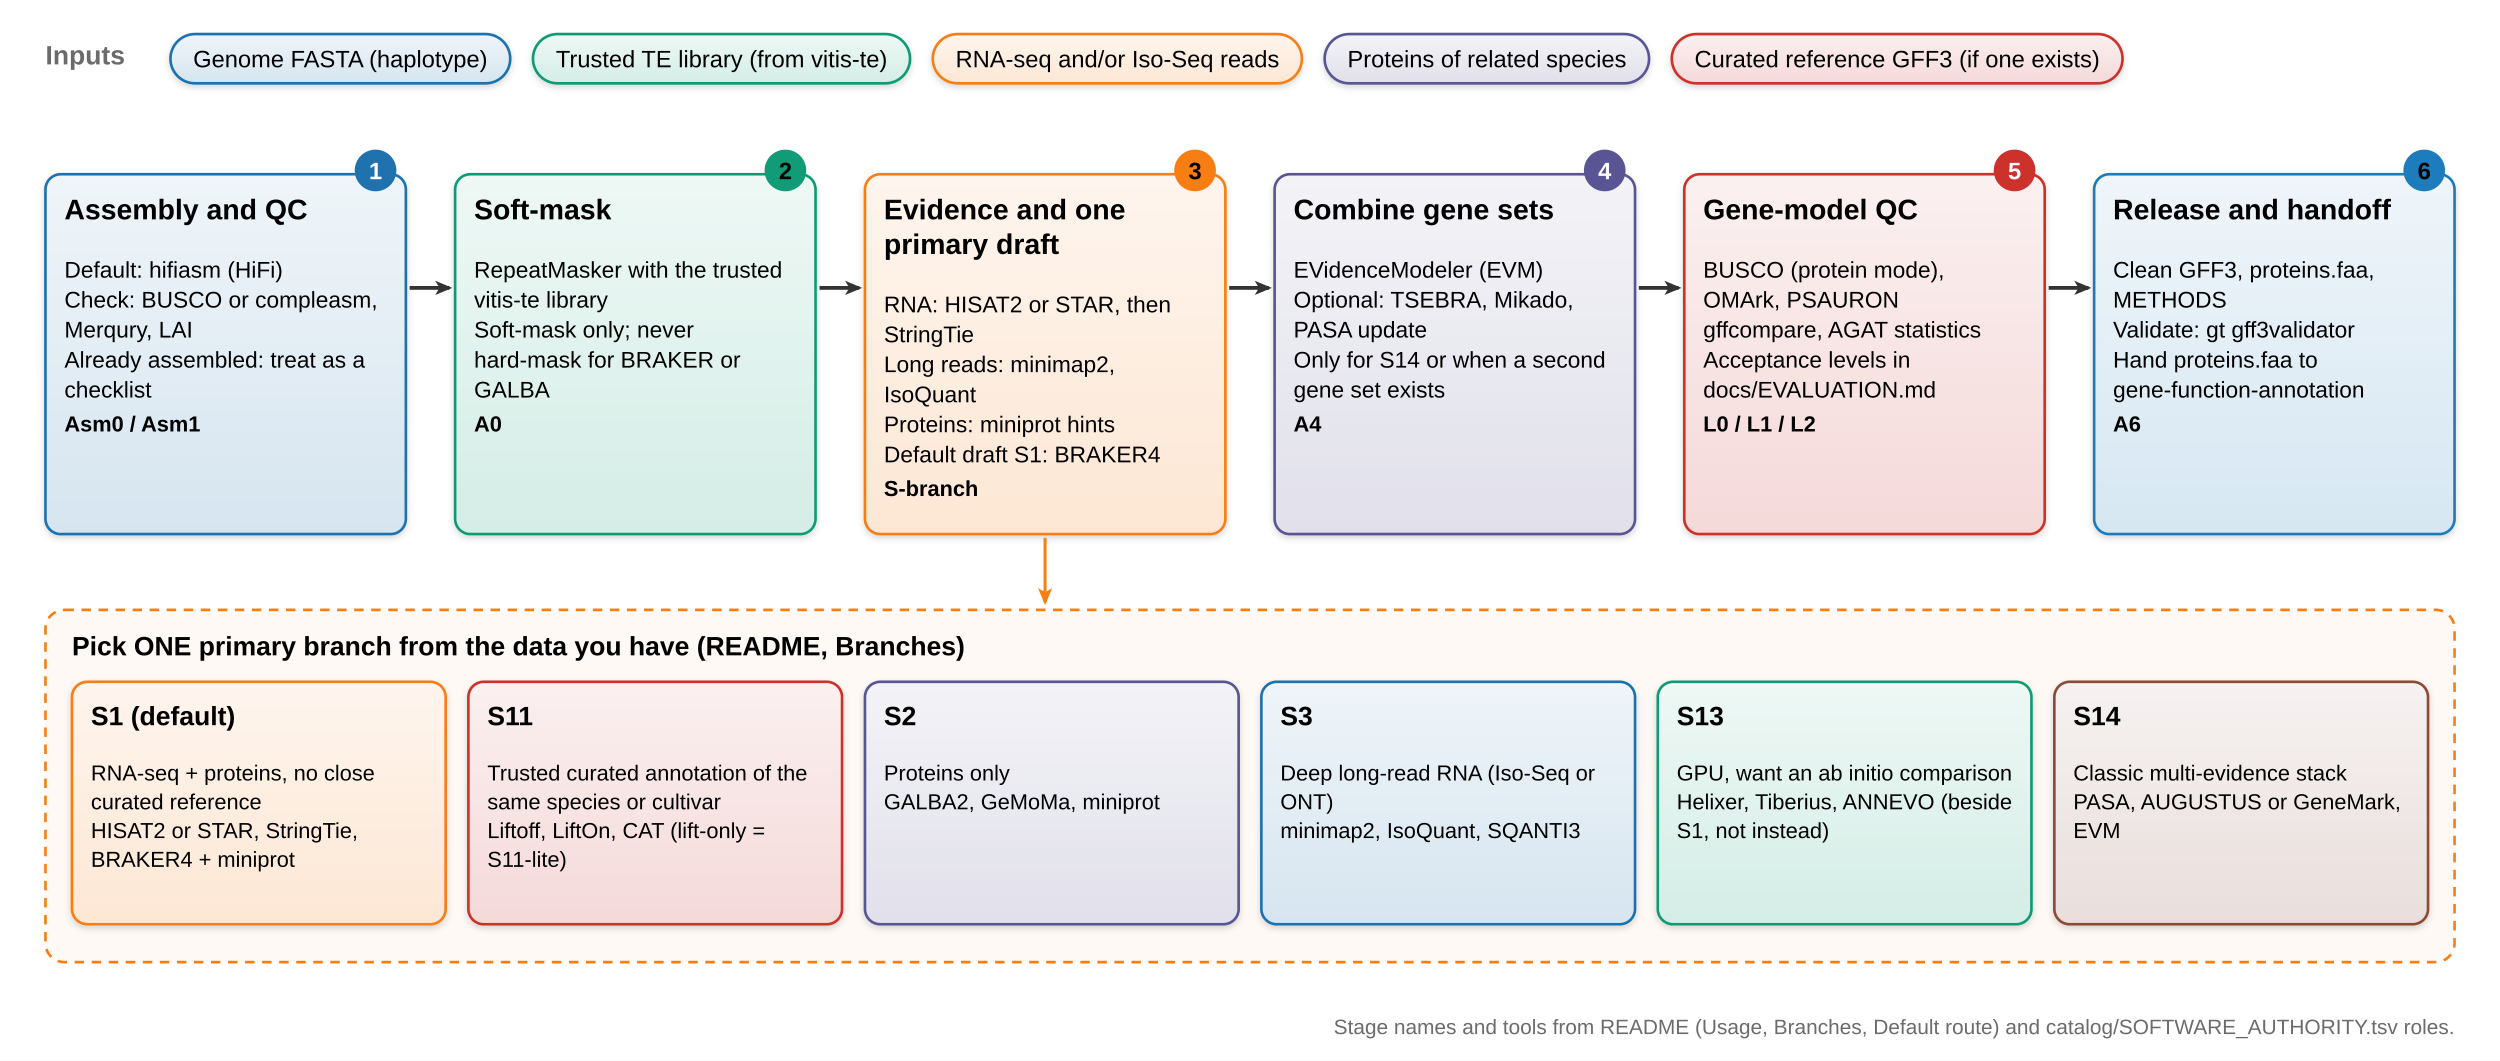
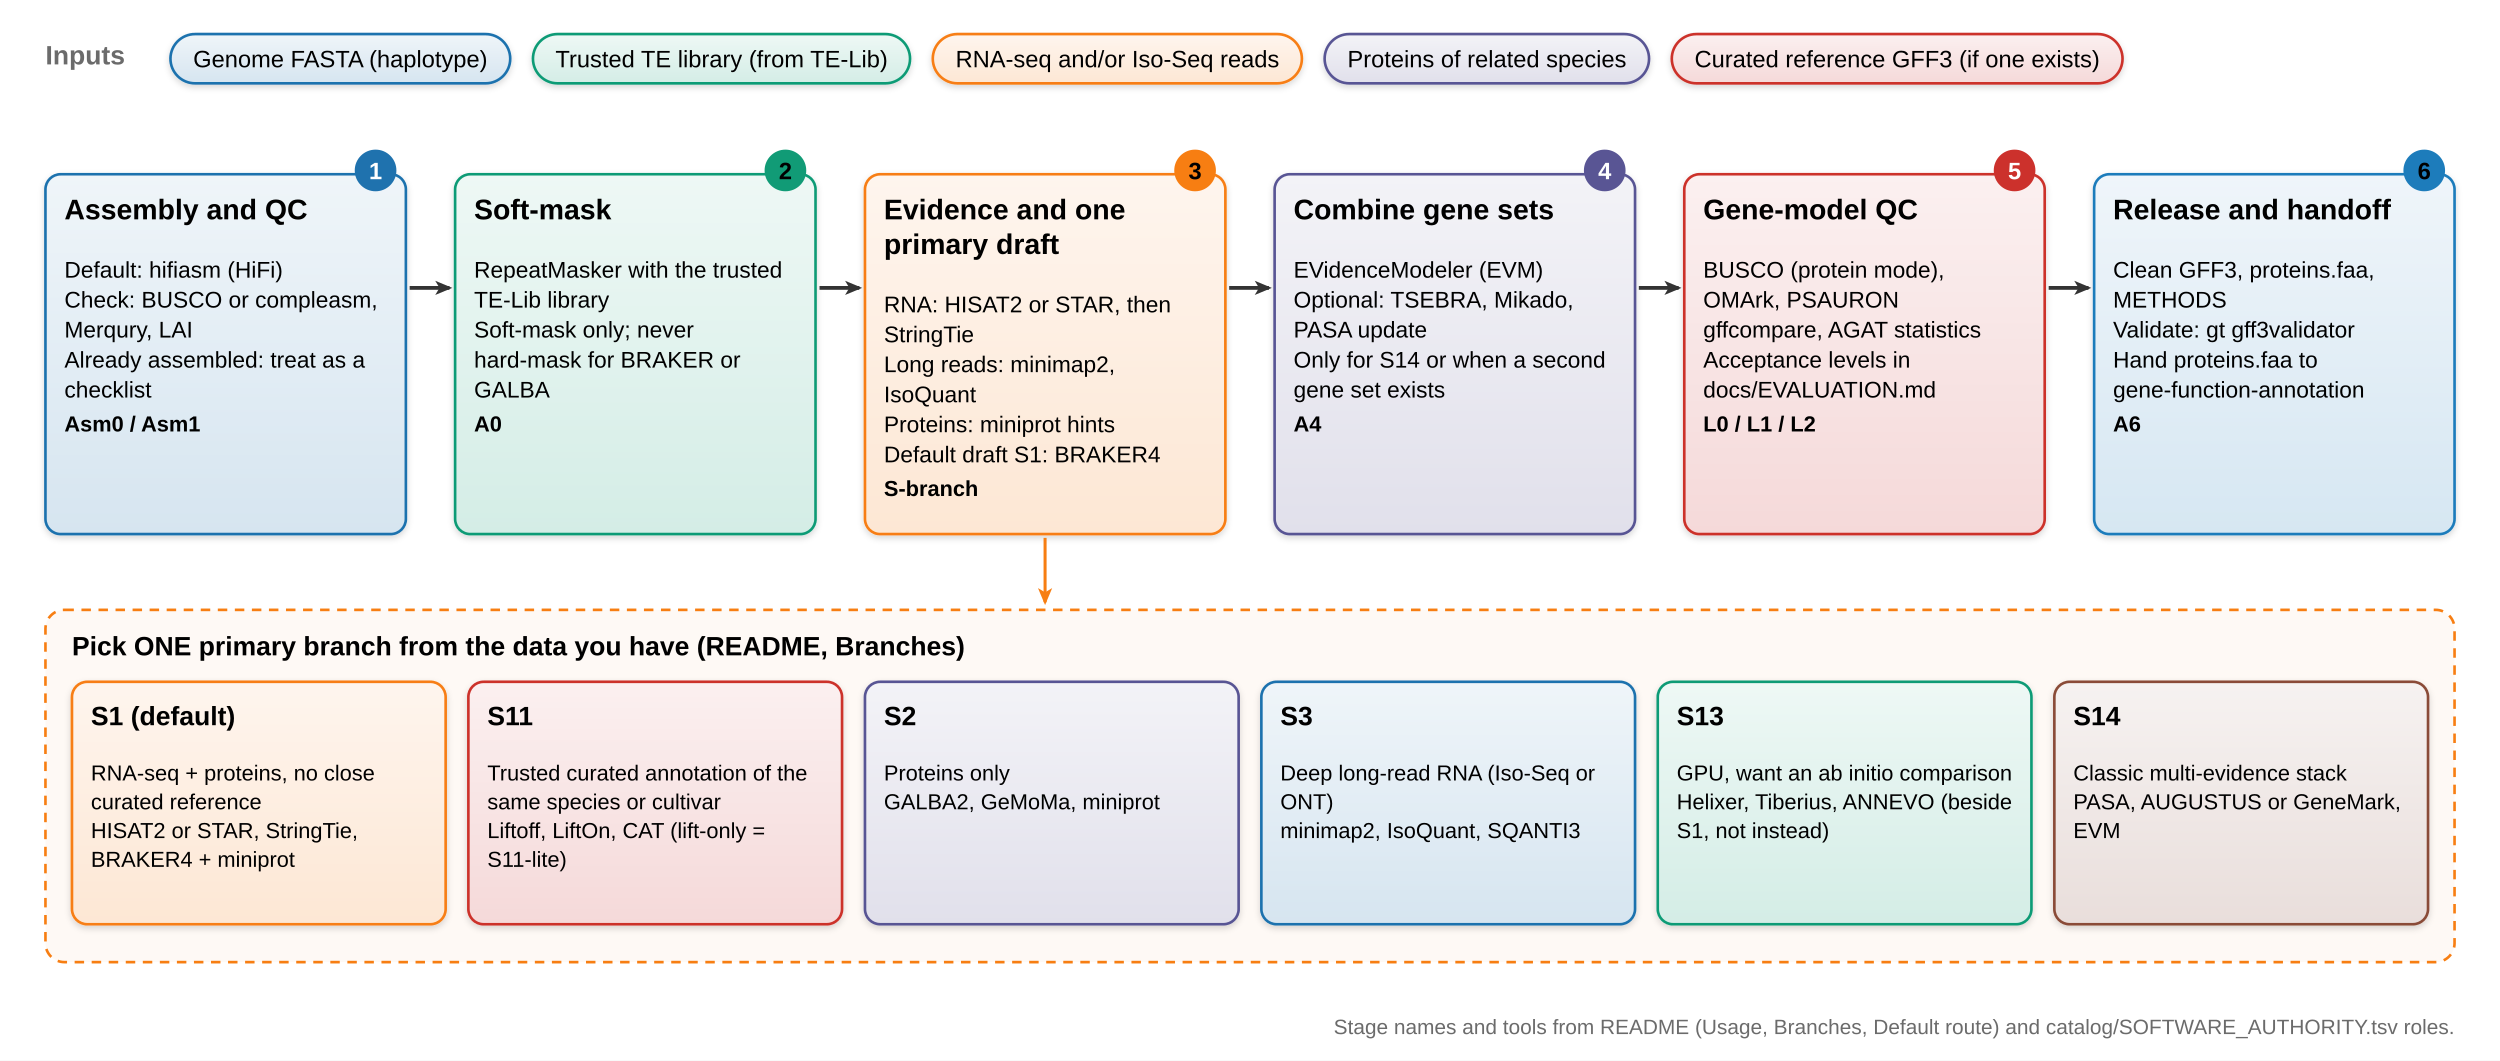
<svg xmlns="http://www.w3.org/2000/svg" width="1320" height="560" viewBox="0 0 1320 560">
  <defs>
    <filter id="shadow" x="-10%" y="-10%" width="130%" height="140%">
      <feDropShadow dx="0" dy="1.5" stdDeviation="1.6" flood-color="#000000" flood-opacity="0.16" />
    </filter>
    <linearGradient id="g1F72AE" x1="0" y1="0" x2="0" y2="1">
      <stop offset="0" stop-color="#EFF5F9" />
      <stop offset="1" stop-color="#D6E5F0" />
    </linearGradient>
    <linearGradient id="g119B76" x1="0" y1="0" x2="0" y2="1">
      <stop offset="0" stop-color="#EEF8F5" />
      <stop offset="1" stop-color="#D4EDE6" />
    </linearGradient>
    <linearGradient id="gF77E12" x1="0" y1="0" x2="0" y2="1">
      <stop offset="0" stop-color="#FEF5EE" />
      <stop offset="1" stop-color="#FDE7D4" />
    </linearGradient>
    <linearGradient id="g595594" x1="0" y1="0" x2="0" y2="1">
      <stop offset="0" stop-color="#F3F3F7" />
      <stop offset="1" stop-color="#E1E0EB" />
    </linearGradient>
    <linearGradient id="gCC312C" x1="0" y1="0" x2="0" y2="1">
      <stop offset="0" stop-color="#FBF0F0" />
      <stop offset="1" stop-color="#F5D9D9" />
    </linearGradient>
    <linearGradient id="g1D7CBB" x1="0" y1="0" x2="0" y2="1">
      <stop offset="0" stop-color="#EFF5FA" />
      <stop offset="1" stop-color="#D6E7F2" />
    </linearGradient>
    <linearGradient id="g8A4C38" x1="0" y1="0" x2="0" y2="1">
      <stop offset="0" stop-color="#F6F2F1" />
      <stop offset="1" stop-color="#E9DEDB" />
    </linearGradient>
    <marker id="m333333" viewBox="0 0 12 10" refX="10" refY="5" markerWidth="9" markerHeight="7.5" markerUnits="userSpaceOnUse" orient="auto">
      <path d="M0,0 L12,5 L0,10 L3,5 z" fill="#333333" />
    </marker>
    <marker id="mF77E12" viewBox="0 0 12 10" refX="10" refY="5" markerWidth="9" markerHeight="7.5" markerUnits="userSpaceOnUse" orient="auto">
      <path d="M0,0 L12,5 L0,10 L3,5 z" fill="#F77E12" />
    </marker>
  </defs>
  <rect x="0" y="0" width="1320" height="560" fill="#FFFFFF" />
  <text x="24.0" y="34.0" font-family="Arial, Liberation Sans, Helvetica, sans-serif" font-size="14" font-weight="bold" fill="#6B6B6B" text-anchor="start">Inputs</text>
  <rect x="90.0" y="18.0" width="179.4" height="26.0" rx="13" fill="url(#g1F72AE)" stroke="#1F72AE" stroke-width="1.4" filter="url(#shadow)" />
  <text x="179.7" y="35.5" font-family="Arial, Liberation Sans, Helvetica, sans-serif" font-size="12.5" font-weight="normal" fill="#000000" text-anchor="middle">Genome FASTA (haplotype)</text>
  <rect x="281.4" y="18.0" width="199.1" height="26.0" rx="13" fill="url(#g119B76)" stroke="#119B76" stroke-width="1.4" filter="url(#shadow)" />
-   <text x="381.0" y="35.5" font-family="Arial, Liberation Sans, Helvetica, sans-serif" font-size="12.5" font-weight="normal" fill="#000000" text-anchor="middle">Trusted TE library (from vitis-te)</text>
+   <text x="381.0" y="35.5" font-family="Arial, Liberation Sans, Helvetica, sans-serif" font-size="12.5" font-weight="normal" fill="#000000" text-anchor="middle">Trusted TE library (from TE-Lib)</text>
  <rect x="492.5" y="18.0" width="194.9" height="26.0" rx="13" fill="url(#gF77E12)" stroke="#F77E12" stroke-width="1.4" filter="url(#shadow)" />
  <text x="590.0" y="35.5" font-family="Arial, Liberation Sans, Helvetica, sans-serif" font-size="12.5" font-weight="normal" fill="#000000" text-anchor="middle">RNA-seq and/or Iso-Seq reads</text>
  <rect x="699.4" y="18.0" width="171.3" height="26.0" rx="13" fill="url(#g595594)" stroke="#595594" stroke-width="1.4" filter="url(#shadow)" />
  <text x="785.1" y="35.5" font-family="Arial, Liberation Sans, Helvetica, sans-serif" font-size="12.5" font-weight="normal" fill="#000000" text-anchor="middle">Proteins of related species</text>
  <rect x="882.7" y="18.0" width="238.0" height="26.0" rx="13" fill="url(#gCC312C)" stroke="#CC312C" stroke-width="1.4" filter="url(#shadow)" />
  <text x="1001.7" y="35.5" font-family="Arial, Liberation Sans, Helvetica, sans-serif" font-size="12.5" font-weight="normal" fill="#000000" text-anchor="middle">Curated reference GFF3 (if one exists)</text>
  <rect x="24.0" y="92.0" width="190.3" height="190.0" rx="8" fill="url(#g1F72AE)" stroke="#1F72AE" stroke-width="1.4" filter="url(#shadow)" />
  <text x="34.0" y="115.8" font-family="Arial, Liberation Sans, Helvetica, sans-serif" font-size="15" font-weight="bold" fill="#000000" text-anchor="start">Assembly and QC</text>
  <text x="34.0" y="146.6" font-family="Arial, Liberation Sans, Helvetica, sans-serif" font-size="12" font-weight="normal" fill="#000000" text-anchor="start">Default: hifiasm (HiFi)</text>
  <text x="34.0" y="162.4" font-family="Arial, Liberation Sans, Helvetica, sans-serif" font-size="12" font-weight="normal" fill="#000000" text-anchor="start">Check: BUSCO or compleasm,</text>
  <text x="34.0" y="178.2" font-family="Arial, Liberation Sans, Helvetica, sans-serif" font-size="12" font-weight="normal" fill="#000000" text-anchor="start">Merqury, LAI</text>
  <text x="34.0" y="194.1" font-family="Arial, Liberation Sans, Helvetica, sans-serif" font-size="12" font-weight="normal" fill="#000000" text-anchor="start">Already assembled: treat as a</text>
  <text x="34.0" y="209.9" font-family="Arial, Liberation Sans, Helvetica, sans-serif" font-size="12" font-weight="normal" fill="#000000" text-anchor="start">checklist</text>
  <text x="34.0" y="227.8" font-family="Arial, Liberation Sans, Helvetica, sans-serif" font-size="11.5" font-weight="bold" fill="#000000" text-anchor="start">Asm0 / Asm1</text>
  <circle cx="198.3" cy="90.0" r="11" fill="#1F72AE" />
  <text x="198.3" y="94.6" font-family="Arial, Liberation Sans, Helvetica, sans-serif" font-size="12.5" font-weight="bold" fill="#FFFFFF" text-anchor="middle">1</text>
  <rect x="240.3" y="92.0" width="190.3" height="190.0" rx="8" fill="url(#g119B76)" stroke="#119B76" stroke-width="1.4" filter="url(#shadow)" />
  <text x="250.3" y="115.8" font-family="Arial, Liberation Sans, Helvetica, sans-serif" font-size="15" font-weight="bold" fill="#000000" text-anchor="start">Soft-mask</text>
  <text x="250.3" y="146.6" font-family="Arial, Liberation Sans, Helvetica, sans-serif" font-size="12" font-weight="normal" fill="#000000" text-anchor="start">RepeatMasker with the trusted</text>
-   <text x="250.3" y="162.4" font-family="Arial, Liberation Sans, Helvetica, sans-serif" font-size="12" font-weight="normal" fill="#000000" text-anchor="start">vitis-te library</text>
+   <text x="250.3" y="162.4" font-family="Arial, Liberation Sans, Helvetica, sans-serif" font-size="12" font-weight="normal" fill="#000000" text-anchor="start">TE-Lib library</text>
  <text x="250.3" y="178.2" font-family="Arial, Liberation Sans, Helvetica, sans-serif" font-size="12" font-weight="normal" fill="#000000" text-anchor="start">Soft-mask only; never</text>
  <text x="250.3" y="194.1" font-family="Arial, Liberation Sans, Helvetica, sans-serif" font-size="12" font-weight="normal" fill="#000000" text-anchor="start">hard-mask for BRAKER or</text>
  <text x="250.3" y="209.9" font-family="Arial, Liberation Sans, Helvetica, sans-serif" font-size="12" font-weight="normal" fill="#000000" text-anchor="start">GALBA</text>
  <text x="250.3" y="227.8" font-family="Arial, Liberation Sans, Helvetica, sans-serif" font-size="11.5" font-weight="bold" fill="#000000" text-anchor="start">A0</text>
  <circle cx="414.7" cy="90.0" r="11" fill="#119B76" />
  <text x="414.7" y="94.6" font-family="Arial, Liberation Sans, Helvetica, sans-serif" font-size="12.5" font-weight="bold" fill="#000000" text-anchor="middle">2</text>
  <rect x="456.7" y="92.0" width="190.3" height="190.0" rx="8" fill="url(#gF77E12)" stroke="#F77E12" stroke-width="1.4" filter="url(#shadow)" />
  <text x="466.7" y="115.8" font-family="Arial, Liberation Sans, Helvetica, sans-serif" font-size="15" font-weight="bold" fill="#000000" text-anchor="start">Evidence and one</text>
  <text x="466.7" y="134.1" font-family="Arial, Liberation Sans, Helvetica, sans-serif" font-size="15" font-weight="bold" fill="#000000" text-anchor="start">primary draft</text>
  <text x="466.7" y="164.9" font-family="Arial, Liberation Sans, Helvetica, sans-serif" font-size="12" font-weight="normal" fill="#000000" text-anchor="start">RNA: HISAT2 or STAR, then</text>
  <text x="466.7" y="180.7" font-family="Arial, Liberation Sans, Helvetica, sans-serif" font-size="12" font-weight="normal" fill="#000000" text-anchor="start">StringTie</text>
  <text x="466.7" y="196.5" font-family="Arial, Liberation Sans, Helvetica, sans-serif" font-size="12" font-weight="normal" fill="#000000" text-anchor="start">Long reads: minimap2,</text>
  <text x="466.7" y="212.4" font-family="Arial, Liberation Sans, Helvetica, sans-serif" font-size="12" font-weight="normal" fill="#000000" text-anchor="start">IsoQuant</text>
  <text x="466.7" y="228.2" font-family="Arial, Liberation Sans, Helvetica, sans-serif" font-size="12" font-weight="normal" fill="#000000" text-anchor="start">Proteins: miniprot hints</text>
  <text x="466.7" y="244.1" font-family="Arial, Liberation Sans, Helvetica, sans-serif" font-size="12" font-weight="normal" fill="#000000" text-anchor="start">Default draft S1: BRAKER4</text>
  <text x="466.7" y="261.9" font-family="Arial, Liberation Sans, Helvetica, sans-serif" font-size="11.5" font-weight="bold" fill="#000000" text-anchor="start">S-branch</text>
  <circle cx="631.0" cy="90.0" r="11" fill="#F77E12" />
  <text x="631.0" y="94.6" font-family="Arial, Liberation Sans, Helvetica, sans-serif" font-size="12.5" font-weight="bold" fill="#000000" text-anchor="middle">3</text>
  <rect x="673.0" y="92.0" width="190.3" height="190.0" rx="8" fill="url(#g595594)" stroke="#595594" stroke-width="1.4" filter="url(#shadow)" />
  <text x="683.0" y="115.8" font-family="Arial, Liberation Sans, Helvetica, sans-serif" font-size="15" font-weight="bold" fill="#000000" text-anchor="start">Combine gene sets</text>
  <text x="683.0" y="146.6" font-family="Arial, Liberation Sans, Helvetica, sans-serif" font-size="12" font-weight="normal" fill="#000000" text-anchor="start">EVidenceModeler (EVM)</text>
  <text x="683.0" y="162.4" font-family="Arial, Liberation Sans, Helvetica, sans-serif" font-size="12" font-weight="normal" fill="#000000" text-anchor="start">Optional: TSEBRA, Mikado,</text>
  <text x="683.0" y="178.2" font-family="Arial, Liberation Sans, Helvetica, sans-serif" font-size="12" font-weight="normal" fill="#000000" text-anchor="start">PASA update</text>
  <text x="683.0" y="194.1" font-family="Arial, Liberation Sans, Helvetica, sans-serif" font-size="12" font-weight="normal" fill="#000000" text-anchor="start">Only for S14 or when a second</text>
  <text x="683.0" y="209.9" font-family="Arial, Liberation Sans, Helvetica, sans-serif" font-size="12" font-weight="normal" fill="#000000" text-anchor="start">gene set exists</text>
  <text x="683.0" y="227.8" font-family="Arial, Liberation Sans, Helvetica, sans-serif" font-size="11.5" font-weight="bold" fill="#000000" text-anchor="start">A4</text>
  <circle cx="847.3" cy="90.0" r="11" fill="#595594" />
  <text x="847.3" y="94.6" font-family="Arial, Liberation Sans, Helvetica, sans-serif" font-size="12.5" font-weight="bold" fill="#FFFFFF" text-anchor="middle">4</text>
  <rect x="889.3" y="92.0" width="190.3" height="190.0" rx="8" fill="url(#gCC312C)" stroke="#CC312C" stroke-width="1.4" filter="url(#shadow)" />
  <text x="899.3" y="115.8" font-family="Arial, Liberation Sans, Helvetica, sans-serif" font-size="15" font-weight="bold" fill="#000000" text-anchor="start">Gene-model QC</text>
  <text x="899.3" y="146.6" font-family="Arial, Liberation Sans, Helvetica, sans-serif" font-size="12" font-weight="normal" fill="#000000" text-anchor="start">BUSCO (protein mode),</text>
  <text x="899.3" y="162.4" font-family="Arial, Liberation Sans, Helvetica, sans-serif" font-size="12" font-weight="normal" fill="#000000" text-anchor="start">OMArk, PSAURON</text>
  <text x="899.3" y="178.2" font-family="Arial, Liberation Sans, Helvetica, sans-serif" font-size="12" font-weight="normal" fill="#000000" text-anchor="start">gffcompare, AGAT statistics</text>
  <text x="899.3" y="194.1" font-family="Arial, Liberation Sans, Helvetica, sans-serif" font-size="12" font-weight="normal" fill="#000000" text-anchor="start">Acceptance levels in</text>
  <text x="899.3" y="209.9" font-family="Arial, Liberation Sans, Helvetica, sans-serif" font-size="12" font-weight="normal" fill="#000000" text-anchor="start">docs/EVALUATION.md</text>
  <text x="899.3" y="227.8" font-family="Arial, Liberation Sans, Helvetica, sans-serif" font-size="11.5" font-weight="bold" fill="#000000" text-anchor="start">L0 / L1 / L2</text>
  <circle cx="1063.7" cy="90.0" r="11" fill="#CC312C" />
  <text x="1063.7" y="94.6" font-family="Arial, Liberation Sans, Helvetica, sans-serif" font-size="12.5" font-weight="bold" fill="#FFFFFF" text-anchor="middle">5</text>
  <rect x="1105.7" y="92.0" width="190.3" height="190.0" rx="8" fill="url(#g1D7CBB)" stroke="#1D7CBB" stroke-width="1.4" filter="url(#shadow)" />
  <text x="1115.7" y="115.8" font-family="Arial, Liberation Sans, Helvetica, sans-serif" font-size="15" font-weight="bold" fill="#000000" text-anchor="start">Release and handoff</text>
  <text x="1115.7" y="146.6" font-family="Arial, Liberation Sans, Helvetica, sans-serif" font-size="12" font-weight="normal" fill="#000000" text-anchor="start">Clean GFF3, proteins.faa,</text>
  <text x="1115.7" y="162.4" font-family="Arial, Liberation Sans, Helvetica, sans-serif" font-size="12" font-weight="normal" fill="#000000" text-anchor="start">METHODS</text>
  <text x="1115.7" y="178.2" font-family="Arial, Liberation Sans, Helvetica, sans-serif" font-size="12" font-weight="normal" fill="#000000" text-anchor="start">Validate: gt gff3validator</text>
  <text x="1115.7" y="194.1" font-family="Arial, Liberation Sans, Helvetica, sans-serif" font-size="12" font-weight="normal" fill="#000000" text-anchor="start">Hand proteins.faa to</text>
  <text x="1115.7" y="209.9" font-family="Arial, Liberation Sans, Helvetica, sans-serif" font-size="12" font-weight="normal" fill="#000000" text-anchor="start">gene-function-annotation</text>
  <text x="1115.7" y="227.8" font-family="Arial, Liberation Sans, Helvetica, sans-serif" font-size="11.5" font-weight="bold" fill="#000000" text-anchor="start">A6</text>
  <circle cx="1280.0" cy="90.0" r="11" fill="#1D7CBB" />
  <text x="1280.0" y="94.6" font-family="Arial, Liberation Sans, Helvetica, sans-serif" font-size="12.5" font-weight="bold" fill="#000000" text-anchor="middle">6</text>
  <polyline points="216.3,152.0 237.3,152.0" fill="none" stroke="#333333" stroke-width="2" stroke-linejoin="round" marker-end="url(#m333333)" />
  <polyline points="432.7,152.0 453.7,152.0" fill="none" stroke="#333333" stroke-width="2" stroke-linejoin="round" marker-end="url(#m333333)" />
  <polyline points="649.0,152.0 670.0,152.0" fill="none" stroke="#333333" stroke-width="2" stroke-linejoin="round" marker-end="url(#m333333)" />
  <polyline points="865.3,152.0 886.3,152.0" fill="none" stroke="#333333" stroke-width="2" stroke-linejoin="round" marker-end="url(#m333333)" />
  <polyline points="1081.7,152.0 1102.7,152.0" fill="none" stroke="#333333" stroke-width="2" stroke-linejoin="round" marker-end="url(#m333333)" />
  <polyline points="551.8,284.0 551.8,318.0" fill="none" stroke="#F77E12" stroke-width="1.6" stroke-linejoin="round" marker-end="url(#mF77E12)" />
  <rect x="24.0" y="322.0" width="1272.0" height="186.0" rx="10" fill="#FEF9F5" stroke="#F77E12" stroke-width="1.4" stroke-dasharray="5 4" />
  <text x="38.0" y="346.0" font-family="Arial, Liberation Sans, Helvetica, sans-serif" font-size="14" font-weight="bold" fill="#000000" text-anchor="start">Pick ONE primary branch from the data you have (README, Branches)</text>
  <rect x="38.0" y="360.0" width="197.3" height="128.0" rx="8" fill="url(#gF77E12)" stroke="#F77E12" stroke-width="1.4" filter="url(#shadow)" />
  <text x="48.0" y="382.9" font-family="Arial, Liberation Sans, Helvetica, sans-serif" font-size="14" font-weight="bold" fill="#000000" text-anchor="start">S1 (default)</text>
  <text x="48.0" y="412.1" font-family="Arial, Liberation Sans, Helvetica, sans-serif" font-size="11.5" font-weight="normal" fill="#000000" text-anchor="start">RNA-seq + proteins, no close</text>
  <text x="48.0" y="427.3" font-family="Arial, Liberation Sans, Helvetica, sans-serif" font-size="11.5" font-weight="normal" fill="#000000" text-anchor="start">curated reference</text>
  <text x="48.0" y="442.5" font-family="Arial, Liberation Sans, Helvetica, sans-serif" font-size="11.5" font-weight="normal" fill="#000000" text-anchor="start">HISAT2 or STAR, StringTie,</text>
  <text x="48.0" y="457.7" font-family="Arial, Liberation Sans, Helvetica, sans-serif" font-size="11.5" font-weight="normal" fill="#000000" text-anchor="start">BRAKER4 + miniprot</text>
  <rect x="247.3" y="360.0" width="197.3" height="128.0" rx="8" fill="url(#gCC312C)" stroke="#CC312C" stroke-width="1.4" filter="url(#shadow)" />
  <text x="257.3" y="382.9" font-family="Arial, Liberation Sans, Helvetica, sans-serif" font-size="14" font-weight="bold" fill="#000000" text-anchor="start">S11</text>
  <text x="257.3" y="412.1" font-family="Arial, Liberation Sans, Helvetica, sans-serif" font-size="11.5" font-weight="normal" fill="#000000" text-anchor="start">Trusted curated annotation of the</text>
  <text x="257.3" y="427.3" font-family="Arial, Liberation Sans, Helvetica, sans-serif" font-size="11.5" font-weight="normal" fill="#000000" text-anchor="start">same species or cultivar</text>
  <text x="257.3" y="442.5" font-family="Arial, Liberation Sans, Helvetica, sans-serif" font-size="11.5" font-weight="normal" fill="#000000" text-anchor="start">Liftoff, LiftOn, CAT (lift-only =</text>
  <text x="257.3" y="457.7" font-family="Arial, Liberation Sans, Helvetica, sans-serif" font-size="11.5" font-weight="normal" fill="#000000" text-anchor="start">S11-lite)</text>
  <rect x="456.7" y="360.0" width="197.3" height="128.0" rx="8" fill="url(#g595594)" stroke="#595594" stroke-width="1.4" filter="url(#shadow)" />
  <text x="466.7" y="382.9" font-family="Arial, Liberation Sans, Helvetica, sans-serif" font-size="14" font-weight="bold" fill="#000000" text-anchor="start">S2</text>
  <text x="466.7" y="412.1" font-family="Arial, Liberation Sans, Helvetica, sans-serif" font-size="11.5" font-weight="normal" fill="#000000" text-anchor="start">Proteins only</text>
  <text x="466.7" y="427.3" font-family="Arial, Liberation Sans, Helvetica, sans-serif" font-size="11.5" font-weight="normal" fill="#000000" text-anchor="start">GALBA2, GeMoMa, miniprot</text>
  <rect x="666.0" y="360.0" width="197.3" height="128.0" rx="8" fill="url(#g1F72AE)" stroke="#1F72AE" stroke-width="1.4" filter="url(#shadow)" />
  <text x="676.0" y="382.9" font-family="Arial, Liberation Sans, Helvetica, sans-serif" font-size="14" font-weight="bold" fill="#000000" text-anchor="start">S3</text>
  <text x="676.0" y="412.1" font-family="Arial, Liberation Sans, Helvetica, sans-serif" font-size="11.5" font-weight="normal" fill="#000000" text-anchor="start">Deep long-read RNA (Iso-Seq or</text>
  <text x="676.0" y="427.3" font-family="Arial, Liberation Sans, Helvetica, sans-serif" font-size="11.5" font-weight="normal" fill="#000000" text-anchor="start">ONT)</text>
  <text x="676.0" y="442.5" font-family="Arial, Liberation Sans, Helvetica, sans-serif" font-size="11.5" font-weight="normal" fill="#000000" text-anchor="start">minimap2, IsoQuant, SQANTI3</text>
  <rect x="875.3" y="360.0" width="197.3" height="128.0" rx="8" fill="url(#g119B76)" stroke="#119B76" stroke-width="1.4" filter="url(#shadow)" />
  <text x="885.3" y="382.9" font-family="Arial, Liberation Sans, Helvetica, sans-serif" font-size="14" font-weight="bold" fill="#000000" text-anchor="start">S13</text>
  <text x="885.3" y="412.1" font-family="Arial, Liberation Sans, Helvetica, sans-serif" font-size="11.5" font-weight="normal" fill="#000000" text-anchor="start">GPU, want an ab initio comparison</text>
  <text x="885.3" y="427.3" font-family="Arial, Liberation Sans, Helvetica, sans-serif" font-size="11.5" font-weight="normal" fill="#000000" text-anchor="start">Helixer, Tiberius, ANNEVO (beside</text>
  <text x="885.3" y="442.5" font-family="Arial, Liberation Sans, Helvetica, sans-serif" font-size="11.5" font-weight="normal" fill="#000000" text-anchor="start">S1, not instead)</text>
  <rect x="1084.7" y="360.0" width="197.3" height="128.0" rx="8" fill="url(#g8A4C38)" stroke="#8A4C38" stroke-width="1.4" filter="url(#shadow)" />
  <text x="1094.7" y="382.9" font-family="Arial, Liberation Sans, Helvetica, sans-serif" font-size="14" font-weight="bold" fill="#000000" text-anchor="start">S14</text>
  <text x="1094.7" y="412.1" font-family="Arial, Liberation Sans, Helvetica, sans-serif" font-size="11.5" font-weight="normal" fill="#000000" text-anchor="start">Classic multi-evidence stack</text>
  <text x="1094.7" y="427.3" font-family="Arial, Liberation Sans, Helvetica, sans-serif" font-size="11.5" font-weight="normal" fill="#000000" text-anchor="start">PASA, AUGUSTUS or GeneMark,</text>
  <text x="1094.7" y="442.5" font-family="Arial, Liberation Sans, Helvetica, sans-serif" font-size="11.5" font-weight="normal" fill="#000000" text-anchor="start">EVM</text>
  <text x="38.0" y="504.0" font-family="Arial, Liberation Sans, Helvetica, sans-serif" font-size="1" font-weight="normal" fill="#000000" text-anchor="start" />
  <text x="1296.0" y="546.0" font-family="Arial, Liberation Sans, Helvetica, sans-serif" font-size="11" font-weight="normal" fill="#6B6B6B" text-anchor="end">Stage names and tools from README (Usage, Branches, Default route) and catalog/SOFTWARE_AUTHORITY.tsv roles.</text>
</svg>
